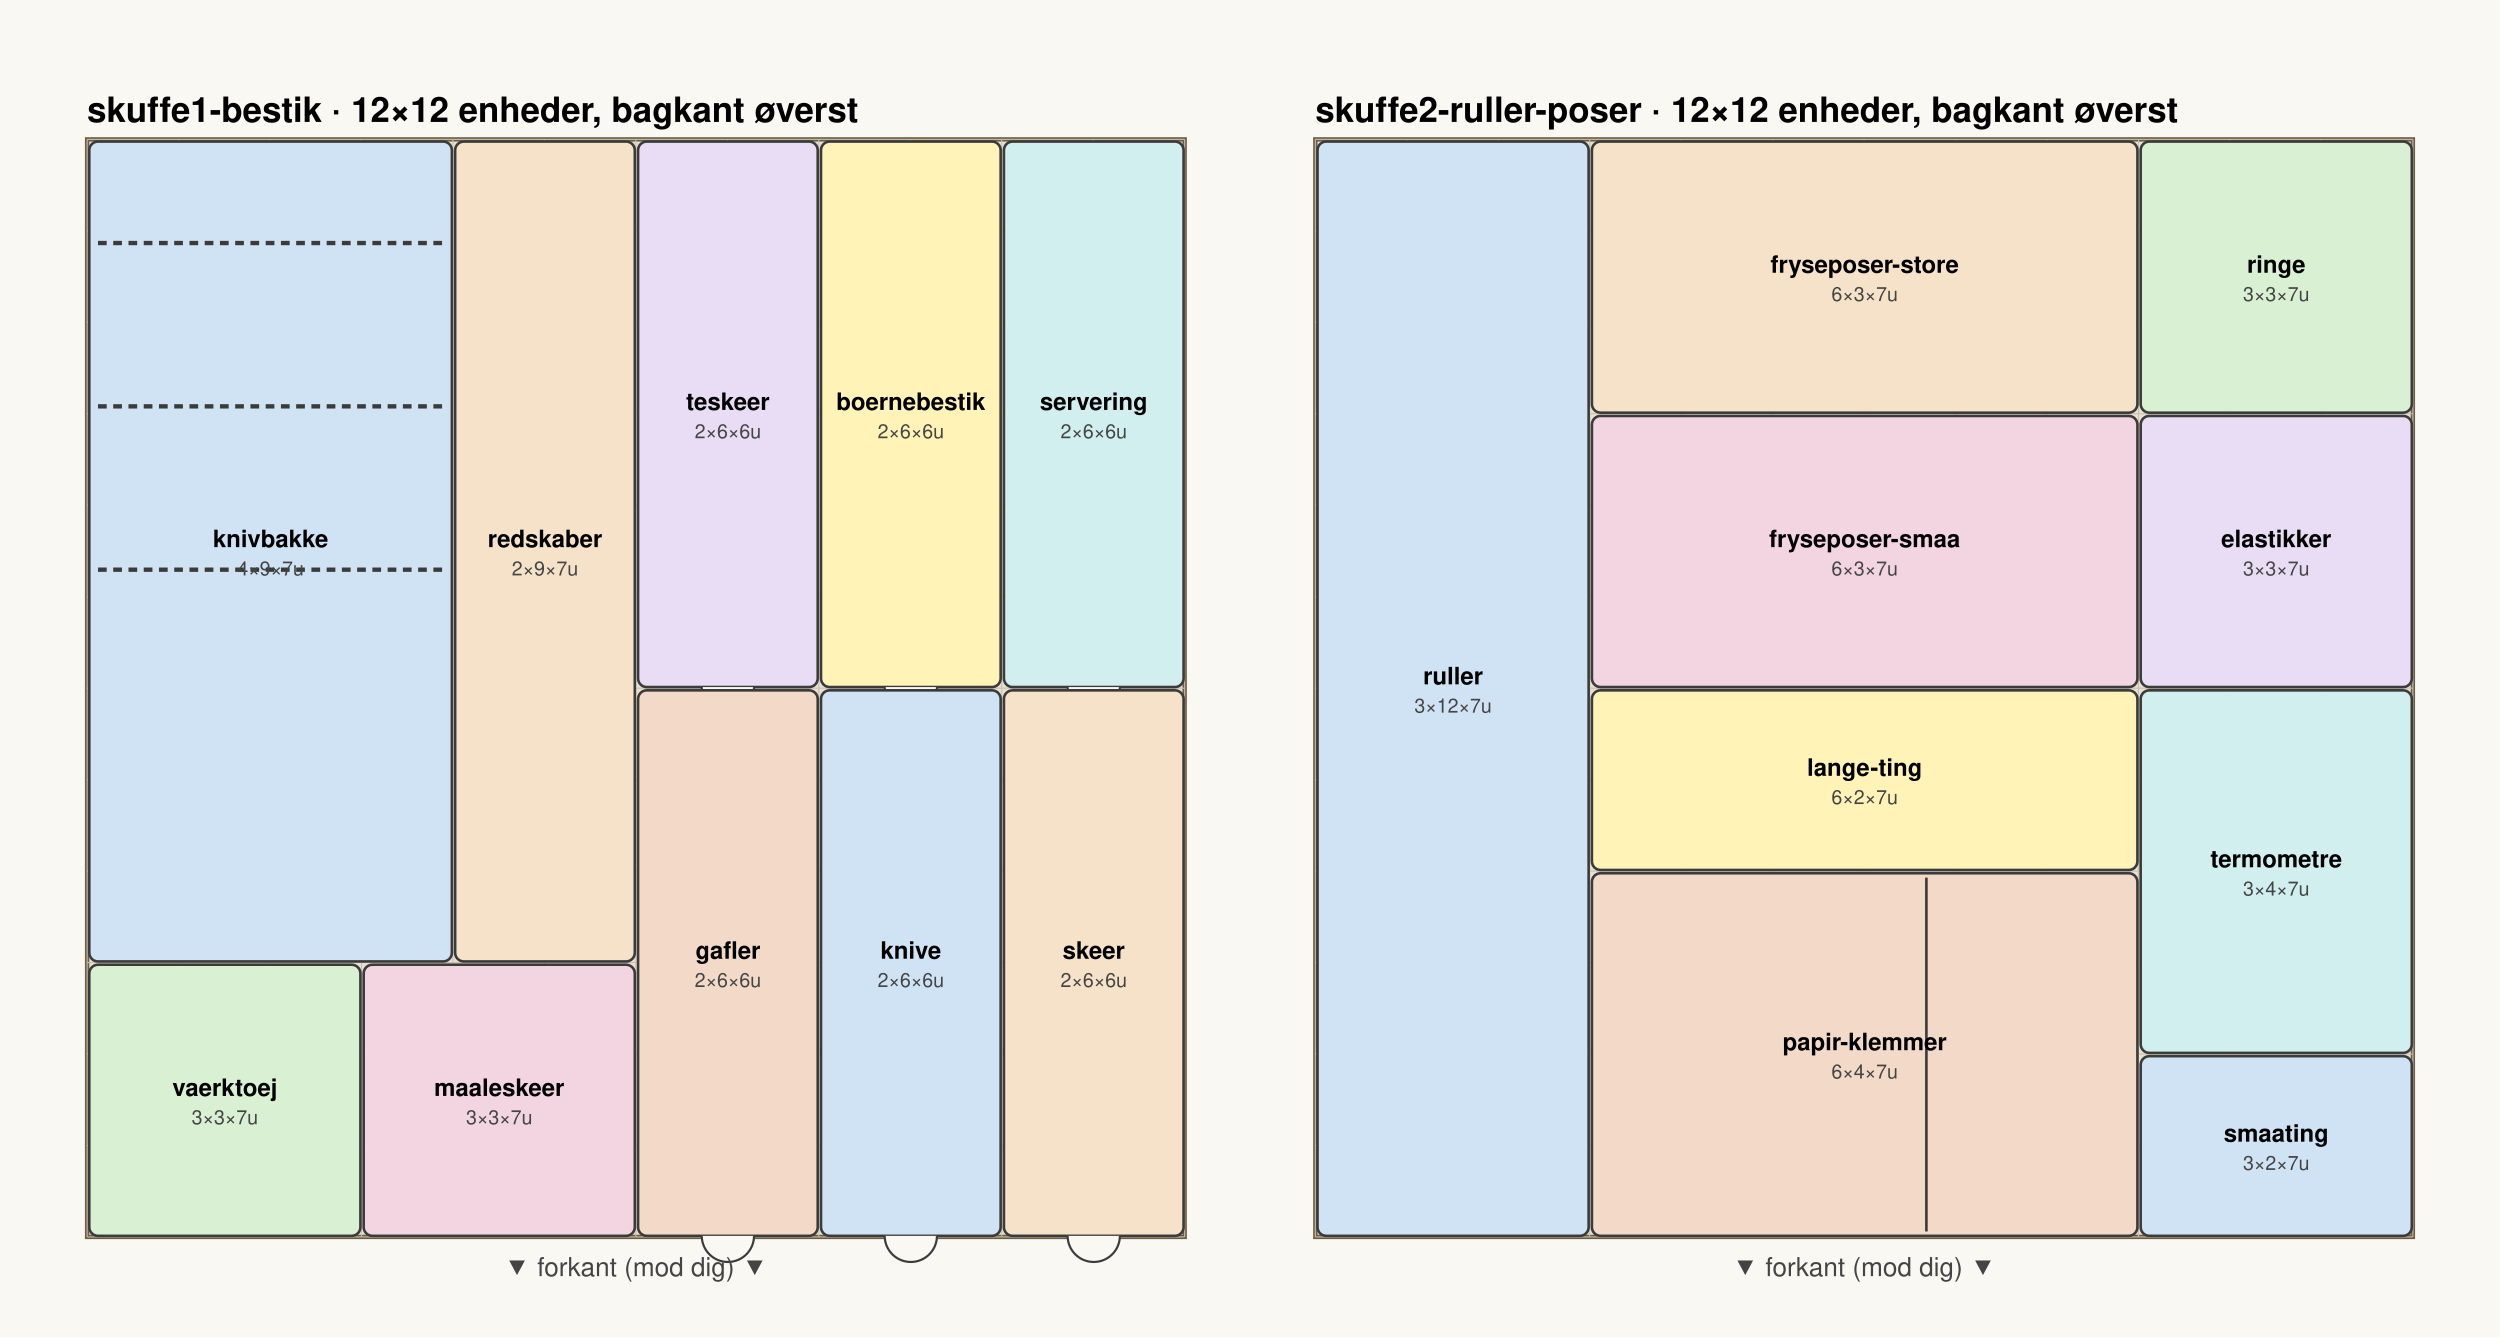
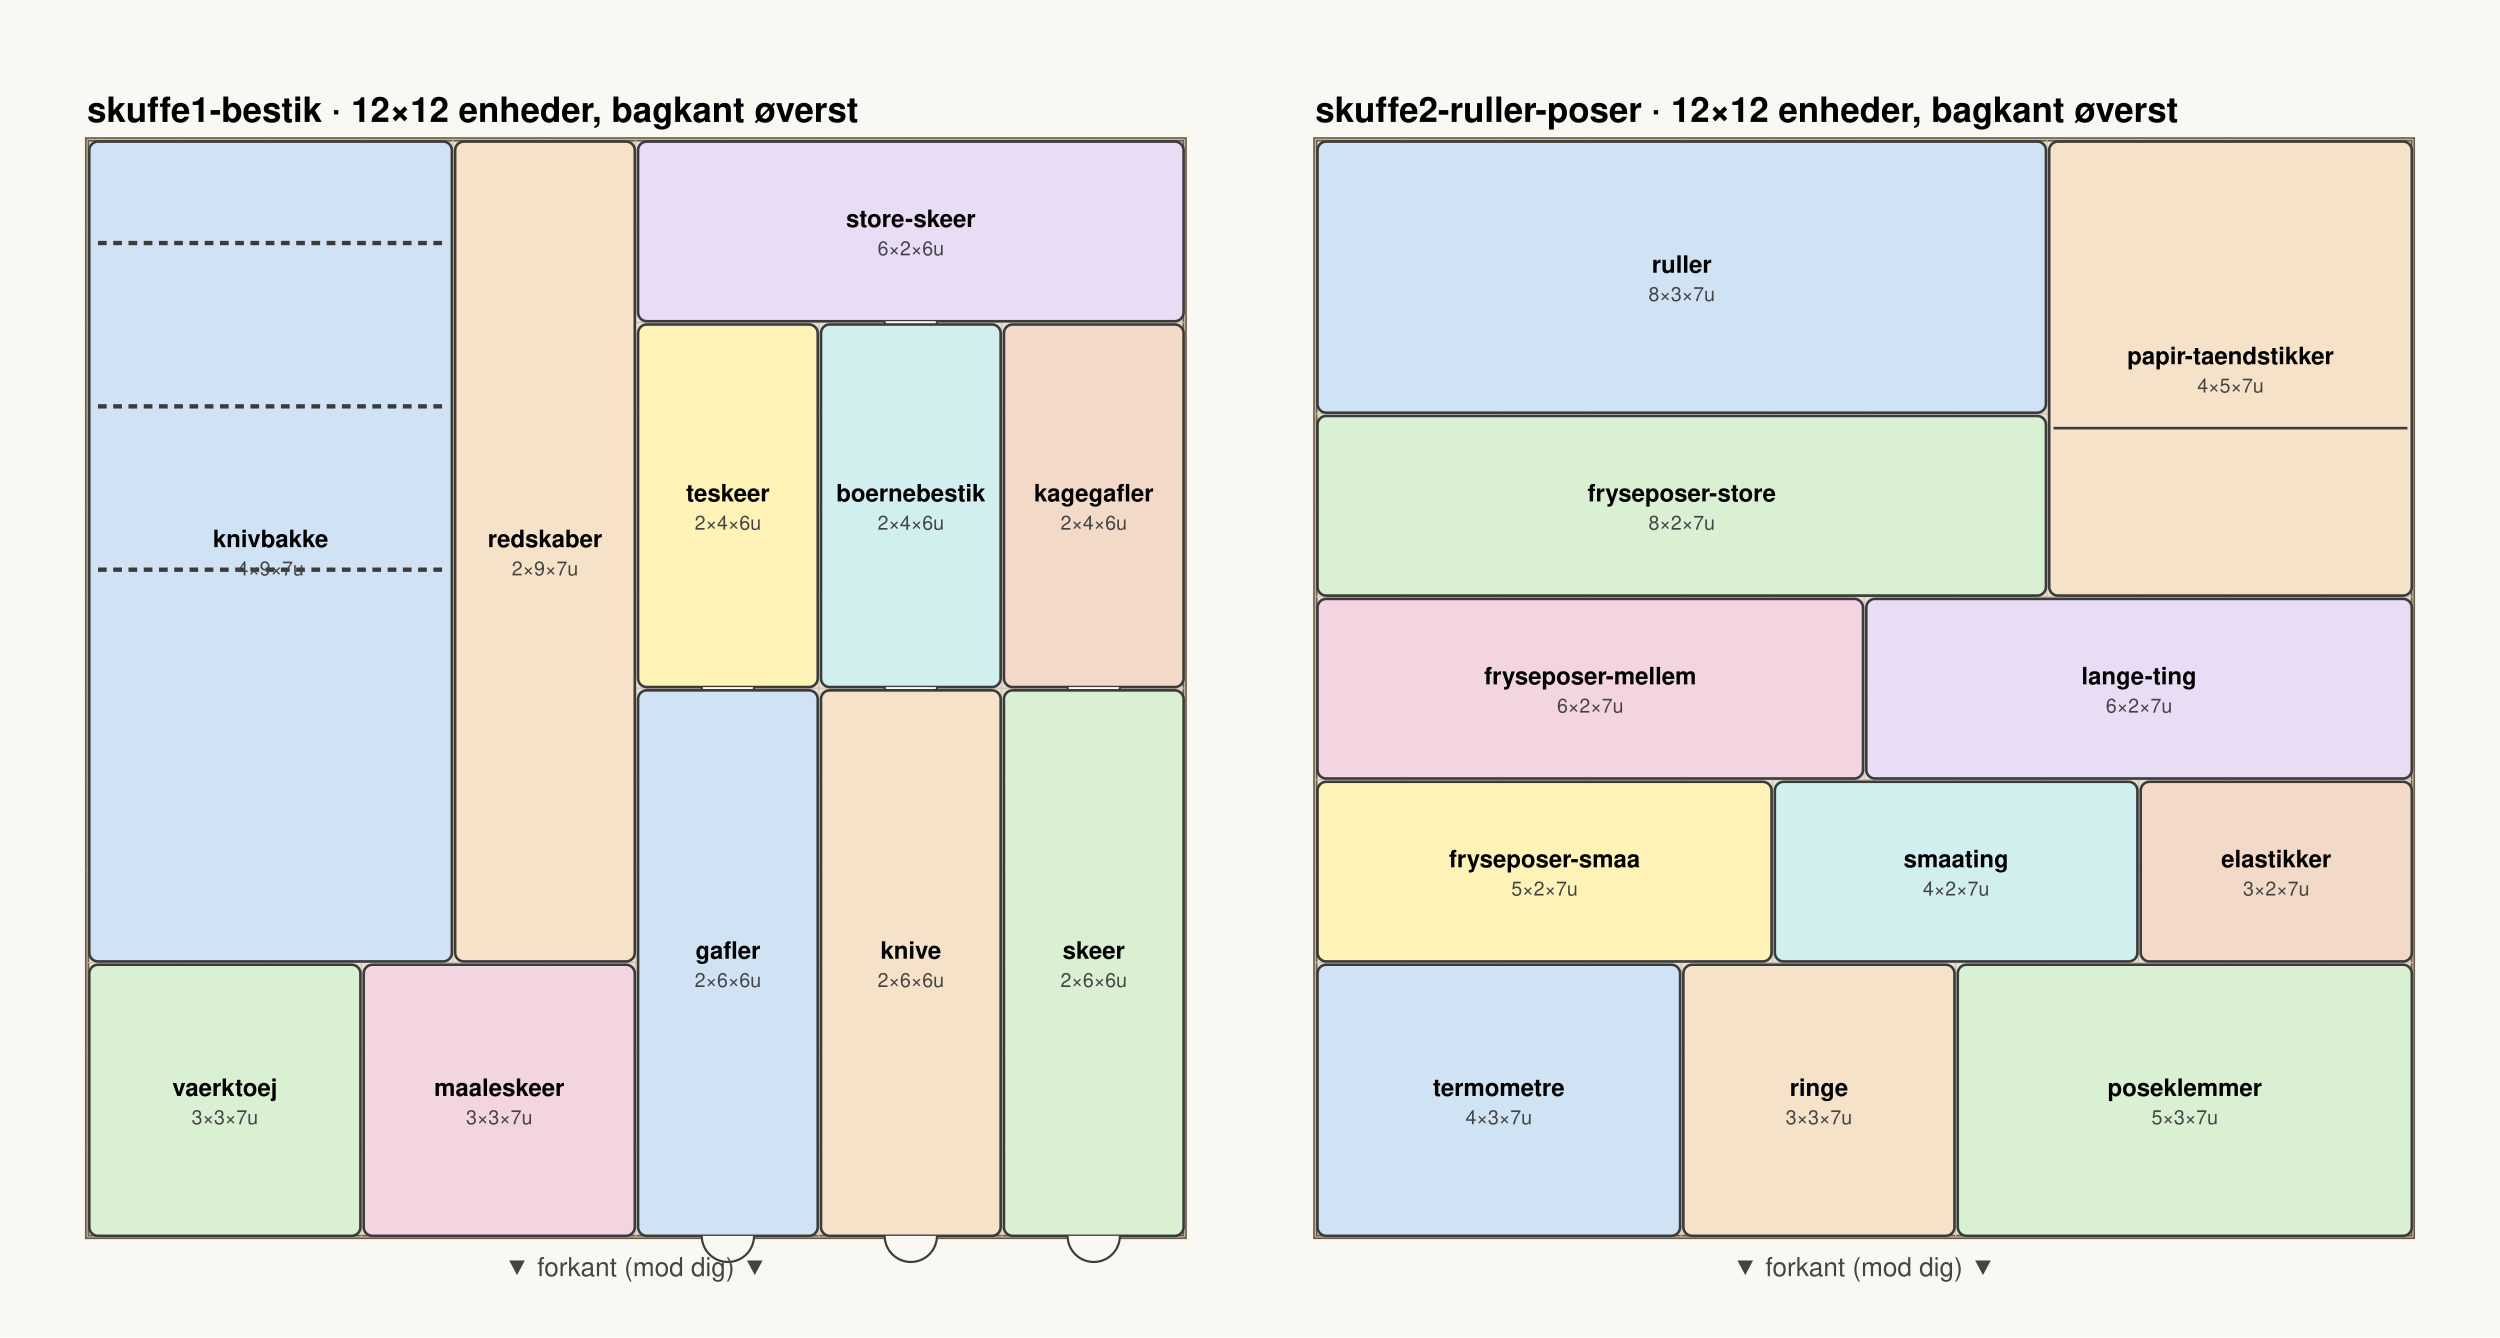
<svg xmlns="http://www.w3.org/2000/svg" width="1148.0" height="614.0" viewBox="0 0 1148.0 614.0" font-family="Helvetica, Arial, sans-serif">
  <rect width="100%" height="100%" fill="#faf8f3" />
  <text x="40.0" y="56" font-size="16" font-weight="bold">skuffe1-bestik  ·  12×12 enheder, bagkant øverst</text>
  <rect x="40.0" y="64" width="504.0" height="504.0" fill="#e8e1d3" stroke="#6b5d45" stroke-width="2" />
  <line x1="40.0" y1="64" x2="40.0" y2="568.0" stroke="#c9bfae" stroke-width="0.5" />
  <line x1="82.0" y1="64" x2="82.0" y2="568.0" stroke="#c9bfae" stroke-width="0.5" />
  <line x1="124.0" y1="64" x2="124.0" y2="568.0" stroke="#c9bfae" stroke-width="0.5" />
  <line x1="166.0" y1="64" x2="166.0" y2="568.0" stroke="#c9bfae" stroke-width="0.5" />
  <line x1="208.0" y1="64" x2="208.0" y2="568.0" stroke="#c9bfae" stroke-width="0.5" />
  <line x1="250.0" y1="64" x2="250.0" y2="568.0" stroke="#c9bfae" stroke-width="0.5" />
  <line x1="292.0" y1="64" x2="292.0" y2="568.0" stroke="#c9bfae" stroke-width="0.5" />
  <line x1="334.0" y1="64" x2="334.0" y2="568.0" stroke="#c9bfae" stroke-width="0.5" />
  <line x1="376.0" y1="64" x2="376.0" y2="568.0" stroke="#c9bfae" stroke-width="0.5" />
  <line x1="418.0" y1="64" x2="418.0" y2="568.0" stroke="#c9bfae" stroke-width="0.5" />
  <line x1="460.0" y1="64" x2="460.0" y2="568.0" stroke="#c9bfae" stroke-width="0.5" />
  <line x1="502.0" y1="64" x2="502.0" y2="568.0" stroke="#c9bfae" stroke-width="0.5" />
  <line x1="544.0" y1="64" x2="544.0" y2="568.0" stroke="#c9bfae" stroke-width="0.5" />
  <line x1="40.0" y1="64.0" x2="544.0" y2="64.0" stroke="#c9bfae" stroke-width="0.5" />
  <line x1="40.0" y1="106.0" x2="544.0" y2="106.0" stroke="#c9bfae" stroke-width="0.5" />
  <line x1="40.0" y1="148.0" x2="544.0" y2="148.0" stroke="#c9bfae" stroke-width="0.5" />
  <line x1="40.0" y1="190.0" x2="544.0" y2="190.0" stroke="#c9bfae" stroke-width="0.5" />
  <line x1="40.0" y1="232.0" x2="544.0" y2="232.0" stroke="#c9bfae" stroke-width="0.5" />
  <line x1="40.0" y1="274.0" x2="544.0" y2="274.0" stroke="#c9bfae" stroke-width="0.5" />
  <line x1="40.0" y1="316.0" x2="544.0" y2="316.0" stroke="#c9bfae" stroke-width="0.5" />
  <line x1="40.0" y1="358.0" x2="544.0" y2="358.0" stroke="#c9bfae" stroke-width="0.5" />
  <line x1="40.0" y1="400.0" x2="544.0" y2="400.0" stroke="#c9bfae" stroke-width="0.5" />
  <line x1="40.0" y1="442.0" x2="544.0" y2="442.0" stroke="#c9bfae" stroke-width="0.5" />
  <line x1="40.0" y1="484.0" x2="544.0" y2="484.0" stroke="#c9bfae" stroke-width="0.5" />
  <line x1="40.0" y1="526.0" x2="544.0" y2="526.0" stroke="#c9bfae" stroke-width="0.5" />
  <line x1="40.0" y1="568.0" x2="544.0" y2="568.0" stroke="#c9bfae" stroke-width="0.5" />
  <rect x="41.0" y="65.0" width="166.5" height="376.5" rx="4" fill="#cfe3f5" stroke="#3b3b3b" stroke-width="1.2" />
  <line x1="45.0" y1="111.6" x2="203.5" y2="111.6" stroke="#3b3b3b" stroke-width="2" stroke-dasharray="4 3" />
  <line x1="45.0" y1="186.6" x2="203.5" y2="186.6" stroke="#3b3b3b" stroke-width="2" stroke-dasharray="4 3" />
  <line x1="45.0" y1="261.6" x2="203.5" y2="261.6" stroke="#3b3b3b" stroke-width="2" stroke-dasharray="4 3" />
  <text x="124.25" y="251.25" font-size="11" text-anchor="middle" font-weight="bold">knivbakke</text>
  <text x="124.25" y="264.25" font-size="9" text-anchor="middle" fill="#444">4×9×7u</text>
  <rect x="209.0" y="65.0" width="82.5" height="376.5" rx="4" fill="#f5e2c8" stroke="#3b3b3b" stroke-width="1.2" />
  <text x="250.25" y="251.25" font-size="11" text-anchor="middle" font-weight="bold">redskaber</text>
  <text x="250.25" y="264.25" font-size="9" text-anchor="middle" fill="#444">2×9×7u</text>
  <rect x="41.0" y="443.0" width="124.5" height="124.5" rx="4" fill="#d9f0d3" stroke="#3b3b3b" stroke-width="1.2" />
  <text x="103.25" y="503.25" font-size="11" text-anchor="middle" font-weight="bold">vaerktoej</text>
  <text x="103.25" y="516.25" font-size="9" text-anchor="middle" fill="#444">3×3×7u</text>
  <rect x="167.0" y="443.0" width="124.5" height="124.5" rx="4" fill="#f3d4e1" stroke="#3b3b3b" stroke-width="1.2" />
  <text x="229.25" y="503.25" font-size="11" text-anchor="middle" font-weight="bold">maaleskeer</text>
  <text x="229.25" y="516.25" font-size="9" text-anchor="middle" fill="#444">3×3×7u</text>
-   <rect x="293.0" y="65.0" width="82.5" height="250.5" rx="4" fill="#e9dcf5" stroke="#3b3b3b" stroke-width="1.2" />
+   <rect x="293.0" y="65.0" width="250.5" height="82.5" rx="4" fill="#e9dcf5" stroke="#3b3b3b" stroke-width="1.2" />
+   <path d="M 406.25 147.5 a 12 12 0 0 0 24 0" fill="#faf8f3" stroke="#3b3b3b" stroke-width="1" />
+   <text x="418.25" y="104.25" font-size="11" text-anchor="middle" font-weight="bold">store-skeer</text>
+   <text x="418.25" y="117.25" font-size="9" text-anchor="middle" fill="#444">6×2×6u</text>
+   <rect x="293.0" y="149.0" width="82.5" height="166.5" rx="4" fill="#fff3b8" stroke="#3b3b3b" stroke-width="1.2" />
  <path d="M 322.25 315.5 a 12 12 0 0 0 24 0" fill="#faf8f3" stroke="#3b3b3b" stroke-width="1" />
-   <text x="334.25" y="188.25" font-size="11" text-anchor="middle" font-weight="bold">teskeer</text>
-   <text x="334.25" y="201.25" font-size="9" text-anchor="middle" fill="#444">2×6×6u</text>
-   <rect x="377.0" y="65.0" width="82.5" height="250.5" rx="4" fill="#fff3b8" stroke="#3b3b3b" stroke-width="1.2" />
+   <text x="334.25" y="230.25" font-size="11" text-anchor="middle" font-weight="bold">teskeer</text>
+   <text x="334.25" y="243.25" font-size="9" text-anchor="middle" fill="#444">2×4×6u</text>
+   <rect x="377.0" y="149.0" width="82.5" height="166.5" rx="4" fill="#d2eff0" stroke="#3b3b3b" stroke-width="1.2" />
  <path d="M 406.25 315.5 a 12 12 0 0 0 24 0" fill="#faf8f3" stroke="#3b3b3b" stroke-width="1" />
-   <text x="418.25" y="188.25" font-size="11" text-anchor="middle" font-weight="bold">boernebestik</text>
-   <text x="418.25" y="201.25" font-size="9" text-anchor="middle" fill="#444">2×6×6u</text>
-   <rect x="461.0" y="65.0" width="82.5" height="250.5" rx="4" fill="#d2eff0" stroke="#3b3b3b" stroke-width="1.2" />
+   <text x="418.25" y="230.25" font-size="11" text-anchor="middle" font-weight="bold">boernebestik</text>
+   <text x="418.25" y="243.25" font-size="9" text-anchor="middle" fill="#444">2×4×6u</text>
+   <rect x="461.0" y="149.0" width="82.5" height="166.5" rx="4" fill="#f2d9c8" stroke="#3b3b3b" stroke-width="1.2" />
  <path d="M 490.25 315.5 a 12 12 0 0 0 24 0" fill="#faf8f3" stroke="#3b3b3b" stroke-width="1" />
-   <text x="502.25" y="188.25" font-size="11" text-anchor="middle" font-weight="bold">servering</text>
-   <text x="502.25" y="201.25" font-size="9" text-anchor="middle" fill="#444">2×6×6u</text>
-   <rect x="293.0" y="317.0" width="82.5" height="250.5" rx="4" fill="#f2d9c8" stroke="#3b3b3b" stroke-width="1.2" />
+   <text x="502.25" y="230.25" font-size="11" text-anchor="middle" font-weight="bold">kagegafler</text>
+   <text x="502.25" y="243.25" font-size="9" text-anchor="middle" fill="#444">2×4×6u</text>
+   <rect x="293.0" y="317.0" width="82.5" height="250.5" rx="4" fill="#cfe3f5" stroke="#3b3b3b" stroke-width="1.2" />
  <path d="M 322.25 567.5 a 12 12 0 0 0 24 0" fill="#faf8f3" stroke="#3b3b3b" stroke-width="1" />
  <text x="334.25" y="440.25" font-size="11" text-anchor="middle" font-weight="bold">gafler</text>
  <text x="334.25" y="453.25" font-size="9" text-anchor="middle" fill="#444">2×6×6u</text>
-   <rect x="377.0" y="317.0" width="82.5" height="250.5" rx="4" fill="#cfe3f5" stroke="#3b3b3b" stroke-width="1.2" />
+   <rect x="377.0" y="317.0" width="82.5" height="250.5" rx="4" fill="#f5e2c8" stroke="#3b3b3b" stroke-width="1.2" />
  <path d="M 406.25 567.5 a 12 12 0 0 0 24 0" fill="#faf8f3" stroke="#3b3b3b" stroke-width="1" />
  <text x="418.25" y="440.25" font-size="11" text-anchor="middle" font-weight="bold">knive</text>
  <text x="418.25" y="453.25" font-size="9" text-anchor="middle" fill="#444">2×6×6u</text>
-   <rect x="461.0" y="317.0" width="82.5" height="250.5" rx="4" fill="#f5e2c8" stroke="#3b3b3b" stroke-width="1.2" />
+   <rect x="461.0" y="317.0" width="82.5" height="250.5" rx="4" fill="#d9f0d3" stroke="#3b3b3b" stroke-width="1.2" />
  <path d="M 490.25 567.5 a 12 12 0 0 0 24 0" fill="#faf8f3" stroke="#3b3b3b" stroke-width="1" />
  <text x="502.25" y="440.25" font-size="11" text-anchor="middle" font-weight="bold">skeer</text>
  <text x="502.25" y="453.25" font-size="9" text-anchor="middle" fill="#444">2×6×6u</text>
  <text x="292.0" y="586.0" font-size="12" text-anchor="middle" fill="#444">▼ forkant (mod dig) ▼</text>
  <text x="604.0" y="56" font-size="16" font-weight="bold">skuffe2-ruller-poser  ·  12×12 enheder, bagkant øverst</text>
  <rect x="604.0" y="64" width="504.0" height="504.0" fill="#e8e1d3" stroke="#6b5d45" stroke-width="2" />
  <line x1="604.0" y1="64" x2="604.0" y2="568.0" stroke="#c9bfae" stroke-width="0.5" />
  <line x1="646.0" y1="64" x2="646.0" y2="568.0" stroke="#c9bfae" stroke-width="0.5" />
  <line x1="688.0" y1="64" x2="688.0" y2="568.0" stroke="#c9bfae" stroke-width="0.5" />
  <line x1="730.0" y1="64" x2="730.0" y2="568.0" stroke="#c9bfae" stroke-width="0.5" />
  <line x1="772.0" y1="64" x2="772.0" y2="568.0" stroke="#c9bfae" stroke-width="0.5" />
  <line x1="814.0" y1="64" x2="814.0" y2="568.0" stroke="#c9bfae" stroke-width="0.5" />
  <line x1="856.0" y1="64" x2="856.0" y2="568.0" stroke="#c9bfae" stroke-width="0.5" />
  <line x1="898.0" y1="64" x2="898.0" y2="568.0" stroke="#c9bfae" stroke-width="0.5" />
  <line x1="940.0" y1="64" x2="940.0" y2="568.0" stroke="#c9bfae" stroke-width="0.5" />
  <line x1="982.0" y1="64" x2="982.0" y2="568.0" stroke="#c9bfae" stroke-width="0.5" />
  <line x1="1024.0" y1="64" x2="1024.0" y2="568.0" stroke="#c9bfae" stroke-width="0.5" />
  <line x1="1066.0" y1="64" x2="1066.0" y2="568.0" stroke="#c9bfae" stroke-width="0.5" />
  <line x1="1108.0" y1="64" x2="1108.0" y2="568.0" stroke="#c9bfae" stroke-width="0.5" />
  <line x1="604.0" y1="64.0" x2="1108.0" y2="64.0" stroke="#c9bfae" stroke-width="0.5" />
  <line x1="604.0" y1="106.0" x2="1108.0" y2="106.0" stroke="#c9bfae" stroke-width="0.5" />
  <line x1="604.0" y1="148.0" x2="1108.0" y2="148.0" stroke="#c9bfae" stroke-width="0.5" />
  <line x1="604.0" y1="190.0" x2="1108.0" y2="190.0" stroke="#c9bfae" stroke-width="0.5" />
  <line x1="604.0" y1="232.0" x2="1108.0" y2="232.0" stroke="#c9bfae" stroke-width="0.5" />
  <line x1="604.0" y1="274.0" x2="1108.0" y2="274.0" stroke="#c9bfae" stroke-width="0.5" />
  <line x1="604.0" y1="316.0" x2="1108.0" y2="316.0" stroke="#c9bfae" stroke-width="0.5" />
  <line x1="604.0" y1="358.0" x2="1108.0" y2="358.0" stroke="#c9bfae" stroke-width="0.5" />
  <line x1="604.0" y1="400.0" x2="1108.0" y2="400.0" stroke="#c9bfae" stroke-width="0.5" />
  <line x1="604.0" y1="442.0" x2="1108.0" y2="442.0" stroke="#c9bfae" stroke-width="0.5" />
  <line x1="604.0" y1="484.0" x2="1108.0" y2="484.0" stroke="#c9bfae" stroke-width="0.5" />
  <line x1="604.0" y1="526.0" x2="1108.0" y2="526.0" stroke="#c9bfae" stroke-width="0.5" />
  <line x1="604.0" y1="568.0" x2="1108.0" y2="568.0" stroke="#c9bfae" stroke-width="0.5" />
-   <rect x="605.0" y="65.0" width="124.5" height="502.5" rx="4" fill="#cfe3f5" stroke="#3b3b3b" stroke-width="1.2" />
-   <text x="667.25" y="314.25" font-size="11" text-anchor="middle" font-weight="bold">ruller</text>
-   <text x="667.25" y="327.25" font-size="9" text-anchor="middle" fill="#444">3×12×7u</text>
-   <rect x="731.0" y="65.0" width="250.5" height="124.5" rx="4" fill="#f5e2c8" stroke="#3b3b3b" stroke-width="1.2" />
-   <text x="856.25" y="125.25" font-size="11" text-anchor="middle" font-weight="bold">fryseposer-store</text>
-   <text x="856.25" y="138.25" font-size="9" text-anchor="middle" fill="#444">6×3×7u</text>
-   <rect x="983.0" y="65.0" width="124.5" height="124.5" rx="4" fill="#d9f0d3" stroke="#3b3b3b" stroke-width="1.2" />
-   <text x="1045.25" y="125.25" font-size="11" text-anchor="middle" font-weight="bold">ringe</text>
-   <text x="1045.25" y="138.25" font-size="9" text-anchor="middle" fill="#444">3×3×7u</text>
-   <rect x="731.0" y="191.0" width="250.5" height="124.5" rx="4" fill="#f3d4e1" stroke="#3b3b3b" stroke-width="1.2" />
-   <text x="856.25" y="251.25" font-size="11" text-anchor="middle" font-weight="bold">fryseposer-smaa</text>
-   <text x="856.25" y="264.25" font-size="9" text-anchor="middle" fill="#444">6×3×7u</text>
-   <rect x="983.0" y="191.0" width="124.5" height="124.5" rx="4" fill="#e9dcf5" stroke="#3b3b3b" stroke-width="1.2" />
-   <text x="1045.25" y="251.25" font-size="11" text-anchor="middle" font-weight="bold">elastikker</text>
-   <text x="1045.25" y="264.25" font-size="9" text-anchor="middle" fill="#444">3×3×7u</text>
-   <rect x="731.0" y="317.0" width="250.5" height="82.5" rx="4" fill="#fff3b8" stroke="#3b3b3b" stroke-width="1.2" />
-   <text x="856.25" y="356.25" font-size="11" text-anchor="middle" font-weight="bold">lange-ting</text>
-   <text x="856.25" y="369.25" font-size="9" text-anchor="middle" fill="#444">6×2×7u</text>
-   <rect x="983.0" y="317.0" width="124.5" height="166.5" rx="4" fill="#d2eff0" stroke="#3b3b3b" stroke-width="1.2" />
-   <text x="1045.25" y="398.25" font-size="11" text-anchor="middle" font-weight="bold">termometre</text>
-   <text x="1045.25" y="411.25" font-size="9" text-anchor="middle" fill="#444">3×4×7u</text>
-   <rect x="731.0" y="401.0" width="250.5" height="166.5" rx="4" fill="#f2d9c8" stroke="#3b3b3b" stroke-width="1.2" />
-   <line x1="884.6" y1="403.0" x2="884.6" y2="565.5" stroke="#3b3b3b" stroke-width="1.2" />
-   <text x="856.25" y="482.25" font-size="11" text-anchor="middle" font-weight="bold">papir-klemmer</text>
-   <text x="856.25" y="495.25" font-size="9" text-anchor="middle" fill="#444">6×4×7u</text>
-   <rect x="983.0" y="485.0" width="124.5" height="82.5" rx="4" fill="#cfe3f5" stroke="#3b3b3b" stroke-width="1.2" />
-   <text x="1045.25" y="524.25" font-size="11" text-anchor="middle" font-weight="bold">smaating</text>
-   <text x="1045.25" y="537.25" font-size="9" text-anchor="middle" fill="#444">3×2×7u</text>
+   <rect x="605.0" y="65.0" width="334.5" height="124.5" rx="4" fill="#cfe3f5" stroke="#3b3b3b" stroke-width="1.2" />
+   <text x="772.25" y="125.25" font-size="11" text-anchor="middle" font-weight="bold">ruller</text>
+   <text x="772.25" y="138.25" font-size="9" text-anchor="middle" fill="#444">8×3×7u</text>
+   <rect x="941.0" y="65.0" width="166.5" height="208.5" rx="4" fill="#f5e2c8" stroke="#3b3b3b" stroke-width="1.2" />
+   <line x1="943.0" y1="196.6" x2="1105.5" y2="196.6" stroke="#3b3b3b" stroke-width="1.2" />
+   <text x="1024.25" y="167.25" font-size="11" text-anchor="middle" font-weight="bold">papir-taendstikker</text>
+   <text x="1024.25" y="180.25" font-size="9" text-anchor="middle" fill="#444">4×5×7u</text>
+   <rect x="605.0" y="191.0" width="334.5" height="82.5" rx="4" fill="#d9f0d3" stroke="#3b3b3b" stroke-width="1.2" />
+   <text x="772.25" y="230.25" font-size="11" text-anchor="middle" font-weight="bold">fryseposer-store</text>
+   <text x="772.25" y="243.25" font-size="9" text-anchor="middle" fill="#444">8×2×7u</text>
+   <rect x="605.0" y="275.0" width="250.5" height="82.5" rx="4" fill="#f3d4e1" stroke="#3b3b3b" stroke-width="1.2" />
+   <text x="730.25" y="314.25" font-size="11" text-anchor="middle" font-weight="bold">fryseposer-mellem</text>
+   <text x="730.25" y="327.25" font-size="9" text-anchor="middle" fill="#444">6×2×7u</text>
+   <rect x="857.0" y="275.0" width="250.5" height="82.5" rx="4" fill="#e9dcf5" stroke="#3b3b3b" stroke-width="1.2" />
+   <text x="982.25" y="314.25" font-size="11" text-anchor="middle" font-weight="bold">lange-ting</text>
+   <text x="982.25" y="327.25" font-size="9" text-anchor="middle" fill="#444">6×2×7u</text>
+   <rect x="605.0" y="359.0" width="208.5" height="82.5" rx="4" fill="#fff3b8" stroke="#3b3b3b" stroke-width="1.2" />
+   <text x="709.25" y="398.25" font-size="11" text-anchor="middle" font-weight="bold">fryseposer-smaa</text>
+   <text x="709.25" y="411.25" font-size="9" text-anchor="middle" fill="#444">5×2×7u</text>
+   <rect x="815.0" y="359.0" width="166.5" height="82.5" rx="4" fill="#d2eff0" stroke="#3b3b3b" stroke-width="1.2" />
+   <text x="898.25" y="398.25" font-size="11" text-anchor="middle" font-weight="bold">smaating</text>
+   <text x="898.25" y="411.25" font-size="9" text-anchor="middle" fill="#444">4×2×7u</text>
+   <rect x="983.0" y="359.0" width="124.5" height="82.5" rx="4" fill="#f2d9c8" stroke="#3b3b3b" stroke-width="1.2" />
+   <text x="1045.25" y="398.25" font-size="11" text-anchor="middle" font-weight="bold">elastikker</text>
+   <text x="1045.25" y="411.25" font-size="9" text-anchor="middle" fill="#444">3×2×7u</text>
+   <rect x="605.0" y="443.0" width="166.5" height="124.5" rx="4" fill="#cfe3f5" stroke="#3b3b3b" stroke-width="1.2" />
+   <text x="688.25" y="503.25" font-size="11" text-anchor="middle" font-weight="bold">termometre</text>
+   <text x="688.25" y="516.25" font-size="9" text-anchor="middle" fill="#444">4×3×7u</text>
+   <rect x="773.0" y="443.0" width="124.5" height="124.5" rx="4" fill="#f5e2c8" stroke="#3b3b3b" stroke-width="1.2" />
+   <text x="835.25" y="503.25" font-size="11" text-anchor="middle" font-weight="bold">ringe</text>
+   <text x="835.25" y="516.25" font-size="9" text-anchor="middle" fill="#444">3×3×7u</text>
+   <rect x="899.0" y="443.0" width="208.5" height="124.5" rx="4" fill="#d9f0d3" stroke="#3b3b3b" stroke-width="1.2" />
+   <text x="1003.25" y="503.25" font-size="11" text-anchor="middle" font-weight="bold">poseklemmer</text>
+   <text x="1003.25" y="516.25" font-size="9" text-anchor="middle" fill="#444">5×3×7u</text>
  <text x="856.0" y="586.0" font-size="12" text-anchor="middle" fill="#444">▼ forkant (mod dig) ▼</text>
</svg>
